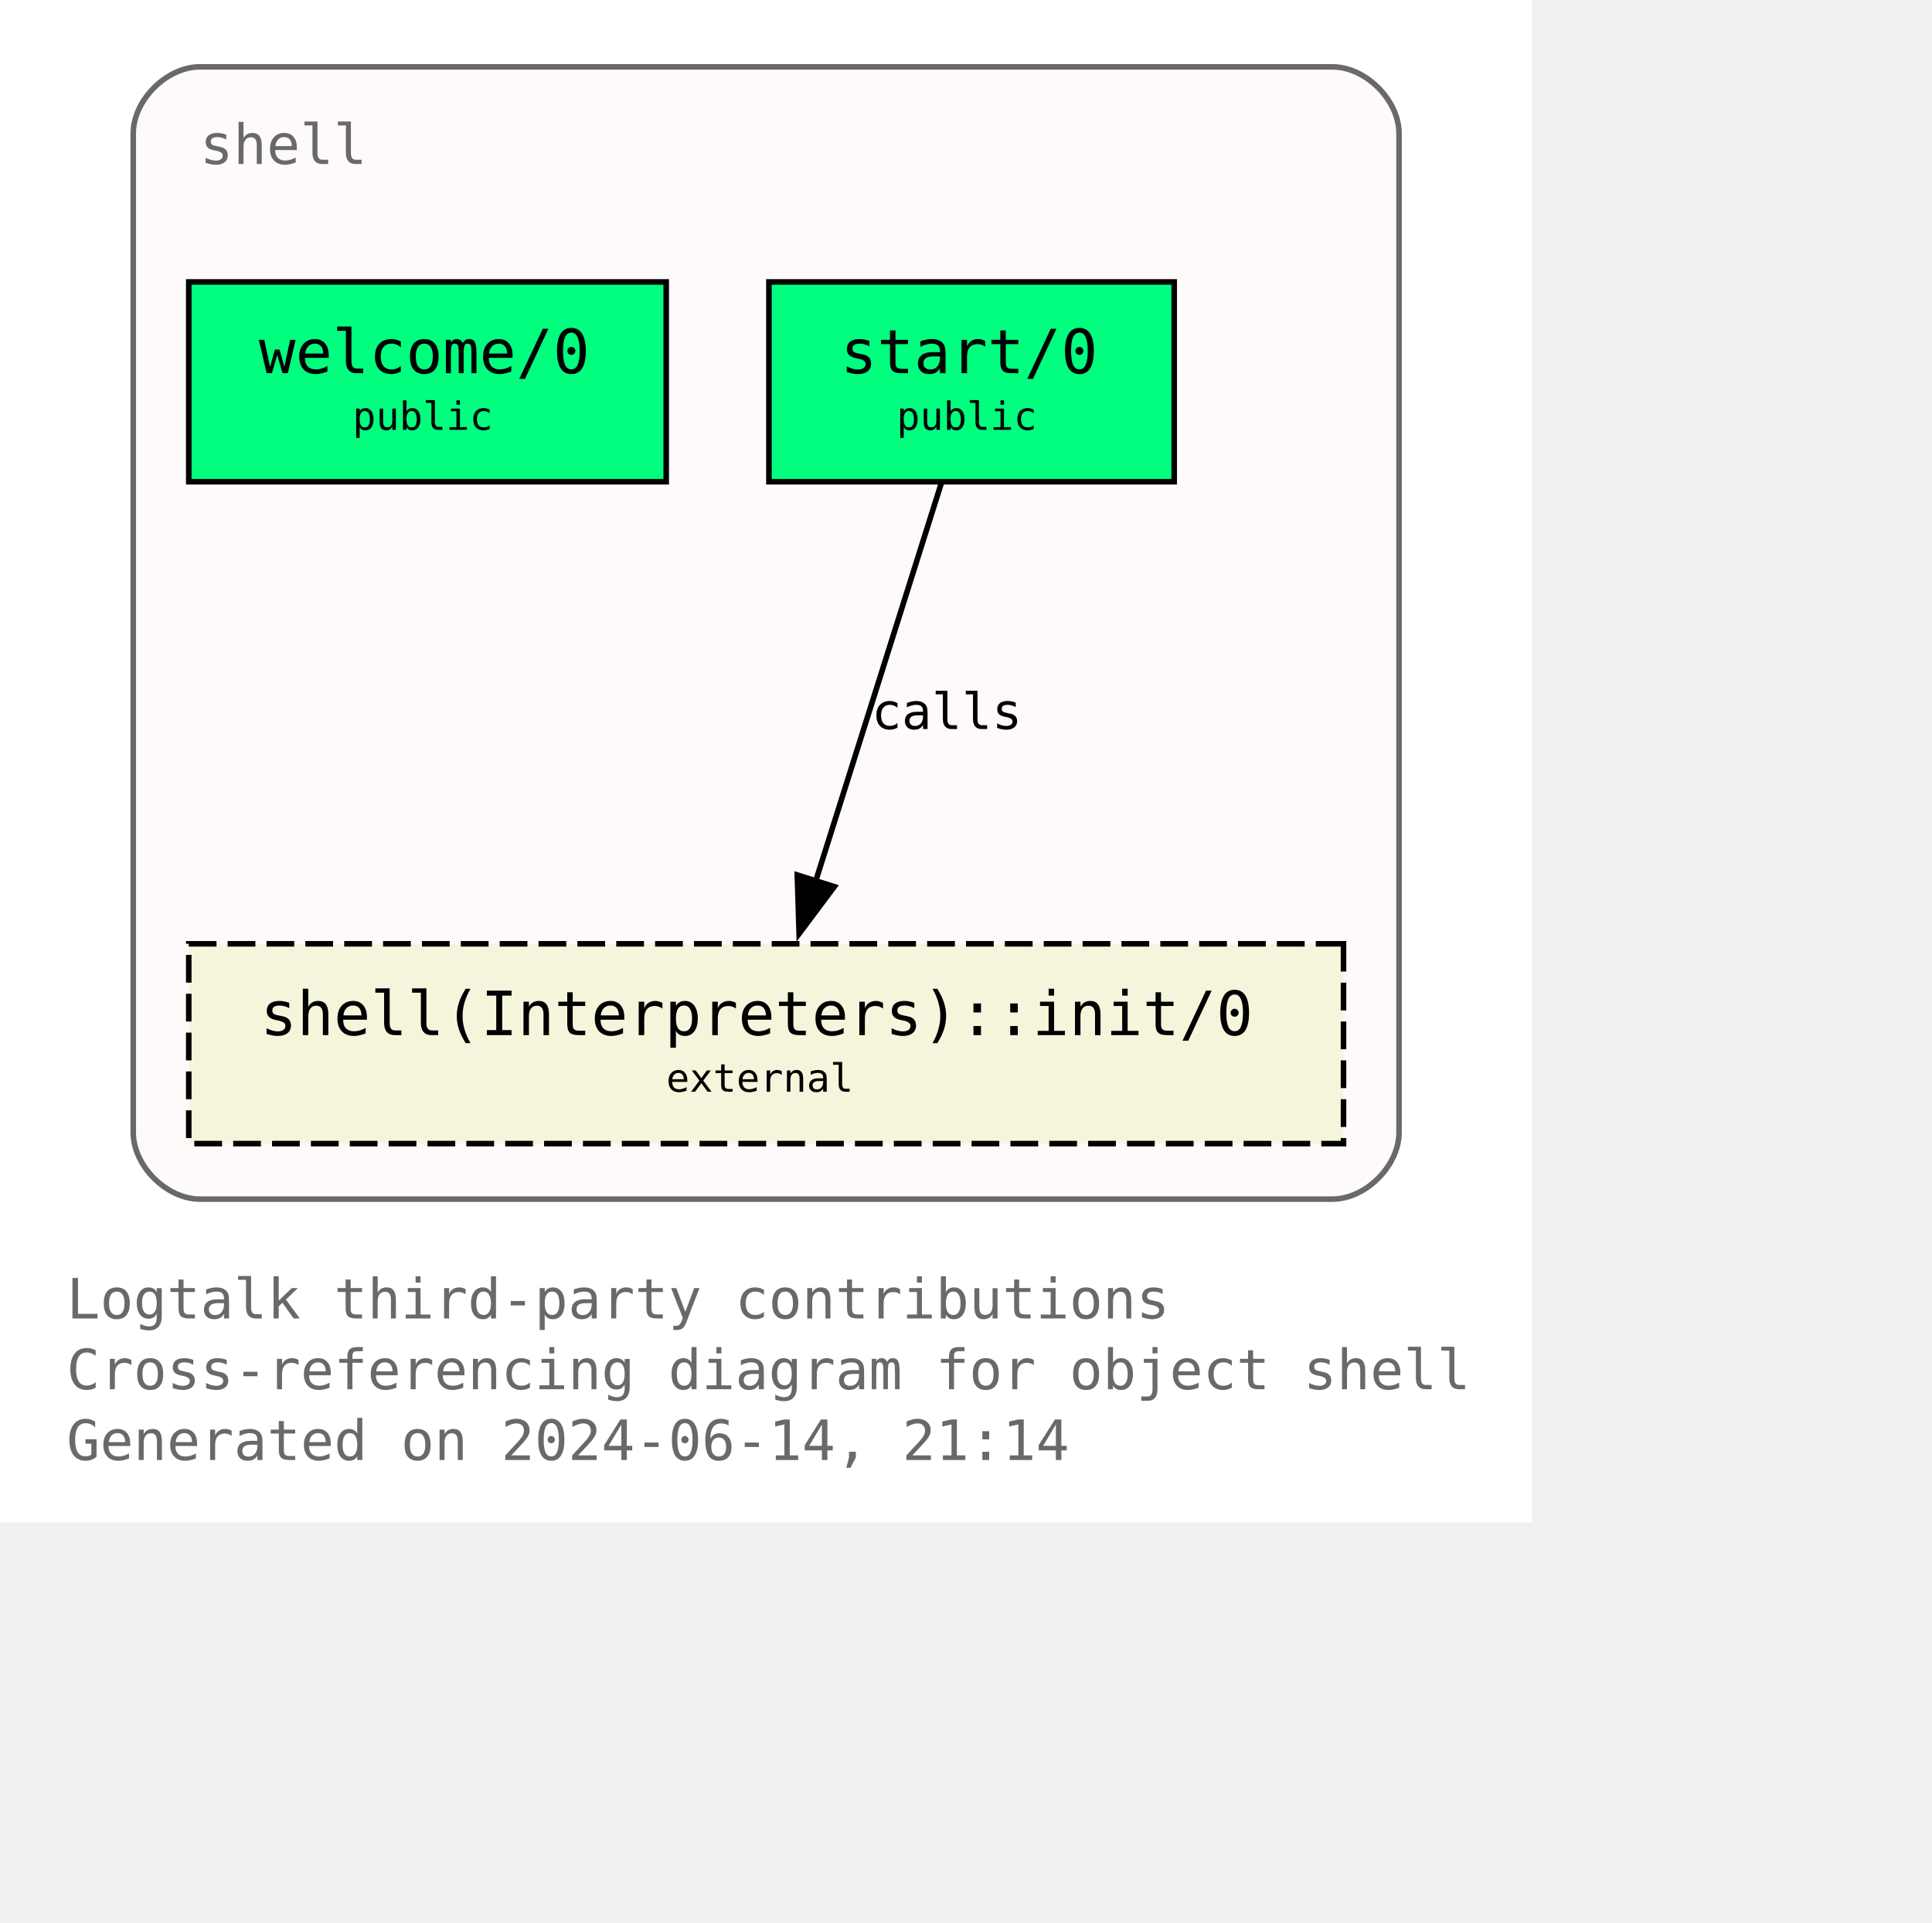
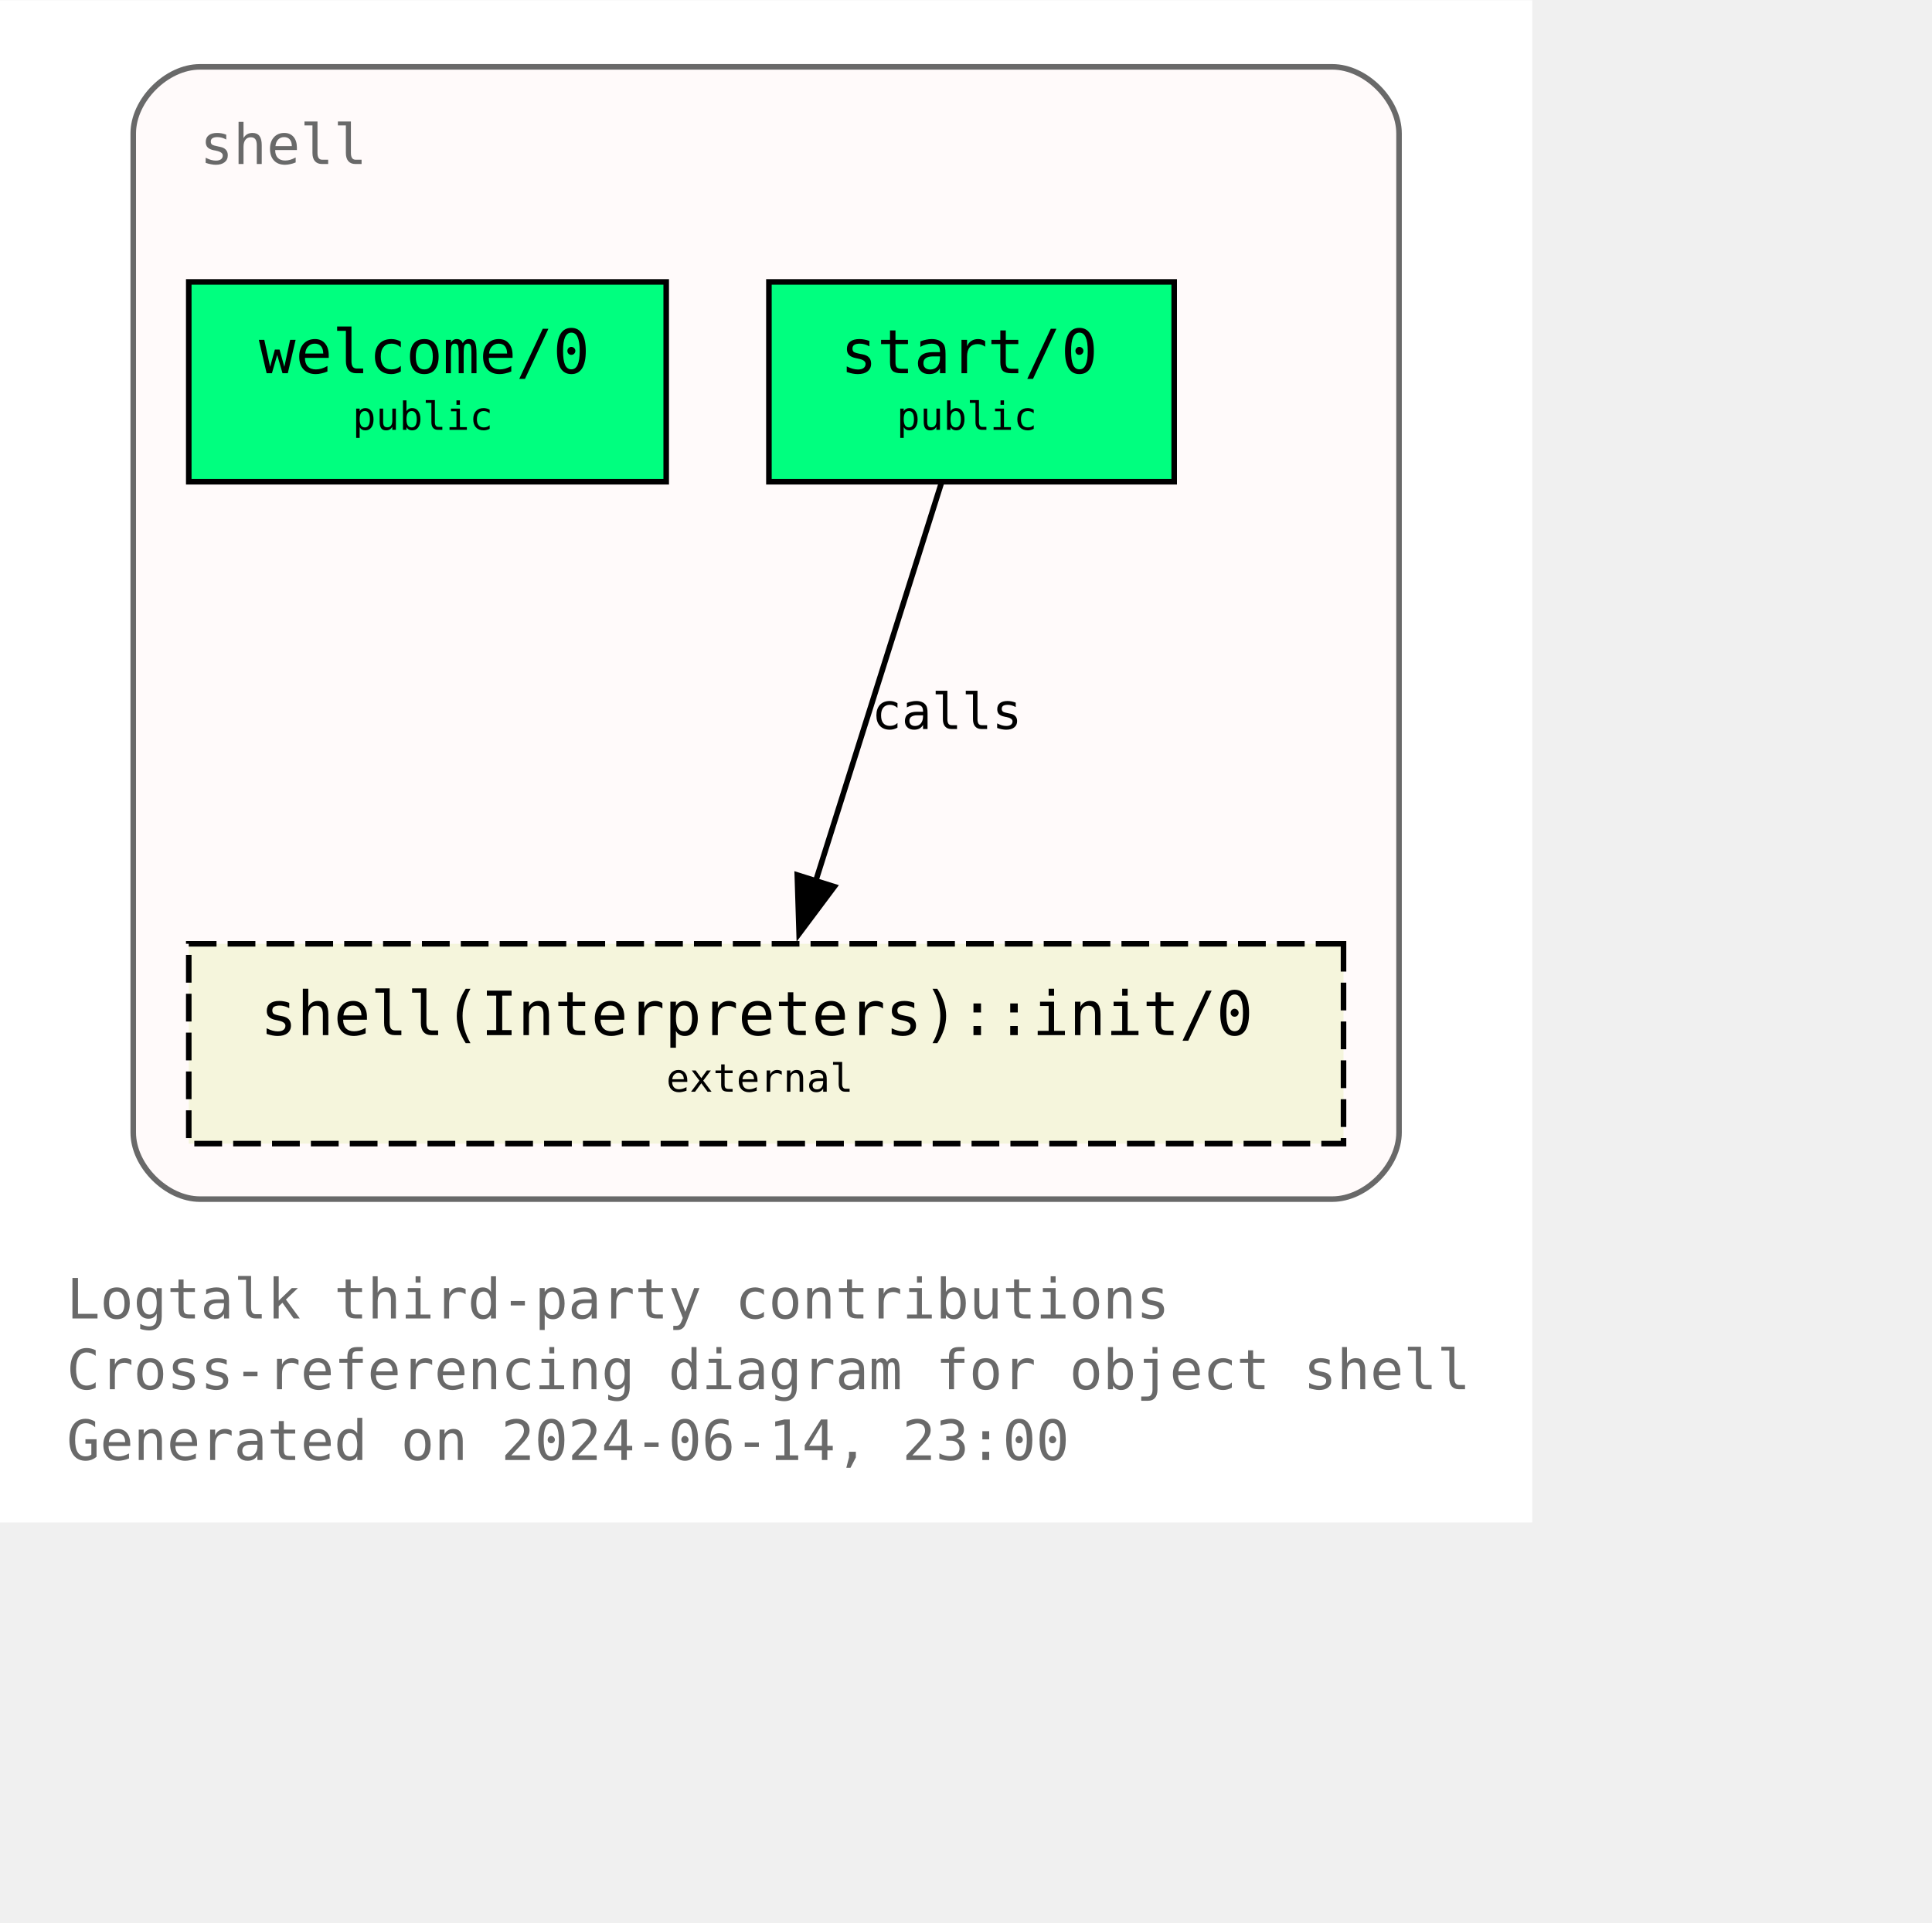
<svg xmlns="http://www.w3.org/2000/svg" xmlns:xlink="http://www.w3.org/1999/xlink" width="420pt" height="418pt" viewBox="72.00 72.00 348.00 346.25">
  <g id="graph0" class="graph" transform="scale(1 1) rotate(0) translate(76 342.25)">
    <polygon fill="white" stroke="none" points="-4,4 -4,-270.25 272,-270.25 272,4 -4,4" />
    <text text-anchor="start" x="8" y="-32.75" font-family="Monospace" font-size="10.00" fill="dimgray">Logtalk third-party contributions</text>
    <text text-anchor="start" x="8" y="-20" font-family="Monospace" font-size="10.00" fill="dimgray">Cross-referencing diagram for object shell</text>
-     <text text-anchor="start" x="8" y="-7.25" font-family="Monospace" font-size="10.00" fill="dimgray">Generated on 2024-06-14, 21:14</text>
+     <text text-anchor="start" x="8" y="-7.25" font-family="Monospace" font-size="10.00" fill="dimgray">Generated on 2024-06-14, 23:00</text>
    <g id="clust1" class="cluster">
      <g id="a_clust1">
        <a xlink:title="shell">
          <path fill="snow" stroke="dimgray" d="M32,-54.25C32,-54.25 236,-54.25 236,-54.25 242,-54.25 248,-60.25 248,-66.25 248,-66.25 248,-246.25 248,-246.25 248,-252.25 242,-258.25 236,-258.25 236,-258.25 32,-258.25 32,-258.25 26,-258.25 20,-252.25 20,-246.25 20,-246.25 20,-66.25 20,-66.25 20,-60.25 26,-54.25 32,-54.25" />
          <g id="a_clust1_0">
-             <a xlink:href="https://github.com/LogtalkDotOrg/logtalk3/tree/8c3d656cd17bbd005520ee986e00fc7e515eea43/contributions/verdi_neruda/shell.lgt" xlink:title="https://github.com/LogtalkDotOrg/logtalk3/tree/8c3d656cd17bbd005520ee986e00fc7e515eea43/contributions/verdi_neruda/shell.lgt">
+             <a xlink:href="https://github.com/LogtalkDotOrg/logtalk3/tree/a4c627b7d6ca269e19507513cfa614c990d3cfe5/contributions/verdi_neruda/shell.lgt" xlink:title="https://github.com/LogtalkDotOrg/logtalk3/tree/a4c627b7d6ca269e19507513cfa614c990d3cfe5/contributions/verdi_neruda/shell.lgt">
              <text text-anchor="start" x="32" y="-240.75" font-family="Monospace" font-size="10.00" fill="dimgray">shell</text>
            </a>
          </g>
        </a>
      </g>
    </g>
    <g id="node1" class="node">
      <g id="a_node1">
-         <a xlink:href="https://github.com/LogtalkDotOrg/logtalk3/tree/8c3d656cd17bbd005520ee986e00fc7e515eea43/contributions/verdi_neruda/shell.lgt#L346" xlink:title="https://github.com/LogtalkDotOrg/logtalk3/tree/8c3d656cd17bbd005520ee986e00fc7e515eea43/contributions/verdi_neruda/shell.lgt#L346">
+         <a xlink:href="https://github.com/LogtalkDotOrg/logtalk3/tree/a4c627b7d6ca269e19507513cfa614c990d3cfe5/contributions/verdi_neruda/shell.lgt#L346" xlink:title="https://github.com/LogtalkDotOrg/logtalk3/tree/a4c627b7d6ca269e19507513cfa614c990d3cfe5/contributions/verdi_neruda/shell.lgt#L346">
          <polygon fill="springgreen" stroke="black" points="116,-219.5 30,-219.5 30,-183.5 116,-183.5 116,-219.5" />
          <text text-anchor="start" x="37.88" y="-204.07" font-family="Monospace" font-size="9.00"> </text>
          <text text-anchor="start" x="42.62" y="-203.05" font-family="Monospace" font-size="11.00">welcome/0</text>
          <text text-anchor="start" x="102.88" y="-204.07" font-family="Monospace" font-size="9.00"> </text>
          <text text-anchor="start" x="37.88" y="-191.95" font-family="Monospace" font-size="9.00"> </text>
          <text text-anchor="start" x="59.5" y="-192.85" font-family="Monospace" font-size="7.00">public</text>
          <text text-anchor="start" x="102.88" y="-191.95" font-family="Monospace" font-size="9.00"> </text>
        </a>
      </g>
    </g>
    <g id="node2" class="node">
      <g id="a_node2">
-         <a xlink:href="https://github.com/LogtalkDotOrg/logtalk3/tree/8c3d656cd17bbd005520ee986e00fc7e515eea43/contributions/verdi_neruda/shell.lgt#L358" xlink:title="https://github.com/LogtalkDotOrg/logtalk3/tree/8c3d656cd17bbd005520ee986e00fc7e515eea43/contributions/verdi_neruda/shell.lgt#L358">
+         <a xlink:href="https://github.com/LogtalkDotOrg/logtalk3/tree/a4c627b7d6ca269e19507513cfa614c990d3cfe5/contributions/verdi_neruda/shell.lgt#L358" xlink:title="https://github.com/LogtalkDotOrg/logtalk3/tree/a4c627b7d6ca269e19507513cfa614c990d3cfe5/contributions/verdi_neruda/shell.lgt#L358">
          <polygon fill="springgreen" stroke="black" points="207.5,-219.5 134.5,-219.5 134.5,-183.5 207.5,-183.5 207.5,-219.5" />
          <text text-anchor="start" x="142.38" y="-204.07" font-family="Monospace" font-size="9.00"> </text>
          <text text-anchor="start" x="147.38" y="-203.05" font-family="Monospace" font-size="11.00">start/0</text>
          <text text-anchor="start" x="194.38" y="-204.07" font-family="Monospace" font-size="9.00"> </text>
          <text text-anchor="start" x="142.38" y="-191.95" font-family="Monospace" font-size="9.00"> </text>
          <text text-anchor="start" x="157.5" y="-192.85" font-family="Monospace" font-size="7.00">public</text>
          <text text-anchor="start" x="194.38" y="-191.95" font-family="Monospace" font-size="9.00"> </text>
        </a>
      </g>
    </g>
    <g id="node3" class="node">
      <g id="a_node3">
        <a xlink:href="https://logtalk.org/library/shell_1.html#init-0" xlink:title="https://logtalk.org/library/shell_1.html#init-0">
          <polygon fill="beige" stroke="black" stroke-dasharray="5,2" points="238,-100.25 30,-100.25 30,-64.25 238,-64.25 238,-100.25" />
          <text text-anchor="start" x="37.88" y="-84.83" font-family="Monospace" font-size="9.00"> </text>
          <text text-anchor="start" x="42.88" y="-83.8" font-family="Monospace" font-size="11.00">shell(Interpreters)::init/0</text>
          <text text-anchor="start" x="224.88" y="-84.83" font-family="Monospace" font-size="9.00"> </text>
          <text text-anchor="start" x="37.88" y="-72.7" font-family="Monospace" font-size="9.00"> </text>
          <text text-anchor="start" x="116" y="-73.6" font-family="Monospace" font-size="7.00">external</text>
          <text text-anchor="start" x="224.88" y="-72.7" font-family="Monospace" font-size="9.00"> </text>
        </a>
      </g>
    </g>
    <g id="edge1" class="edge">
      <g id="a_edge1">
-         <a xlink:href="https://github.com/LogtalkDotOrg/logtalk3/tree/8c3d656cd17bbd005520ee986e00fc7e515eea43/contributions/verdi_neruda/shell.lgt#L360" xlink:title="calls">
+         <a xlink:href="https://github.com/LogtalkDotOrg/logtalk3/tree/a4c627b7d6ca269e19507513cfa614c990d3cfe5/contributions/verdi_neruda/shell.lgt#L360" xlink:title="calls">
          <path fill="none" stroke="black" d="M165.54,-183.2C159.58,-164.32 149.96,-133.81 142.9,-111.46" />
          <polygon fill="black" stroke="black" points="146.28,-110.55 139.94,-102.07 139.61,-112.65 146.28,-110.55" />
        </a>
      </g>
      <g id="a_edge1-label">
-         <a xlink:href="https://github.com/LogtalkDotOrg/logtalk3/tree/8c3d656cd17bbd005520ee986e00fc7e515eea43/contributions/verdi_neruda/shell.lgt#L360" xlink:title="https://github.com/LogtalkDotOrg/logtalk3/tree/8c3d656cd17bbd005520ee986e00fc7e515eea43/contributions/verdi_neruda/shell.lgt#L360">
+         <a xlink:href="https://github.com/LogtalkDotOrg/logtalk3/tree/a4c627b7d6ca269e19507513cfa614c990d3cfe5/contributions/verdi_neruda/shell.lgt#L360" xlink:title="https://github.com/LogtalkDotOrg/logtalk3/tree/a4c627b7d6ca269e19507513cfa614c990d3cfe5/contributions/verdi_neruda/shell.lgt#L360">
          <text text-anchor="start" x="153" y="-138.95" font-family="Monospace" font-size="9.00">calls</text>
        </a>
      </g>
    </g>
  </g>
</svg>
